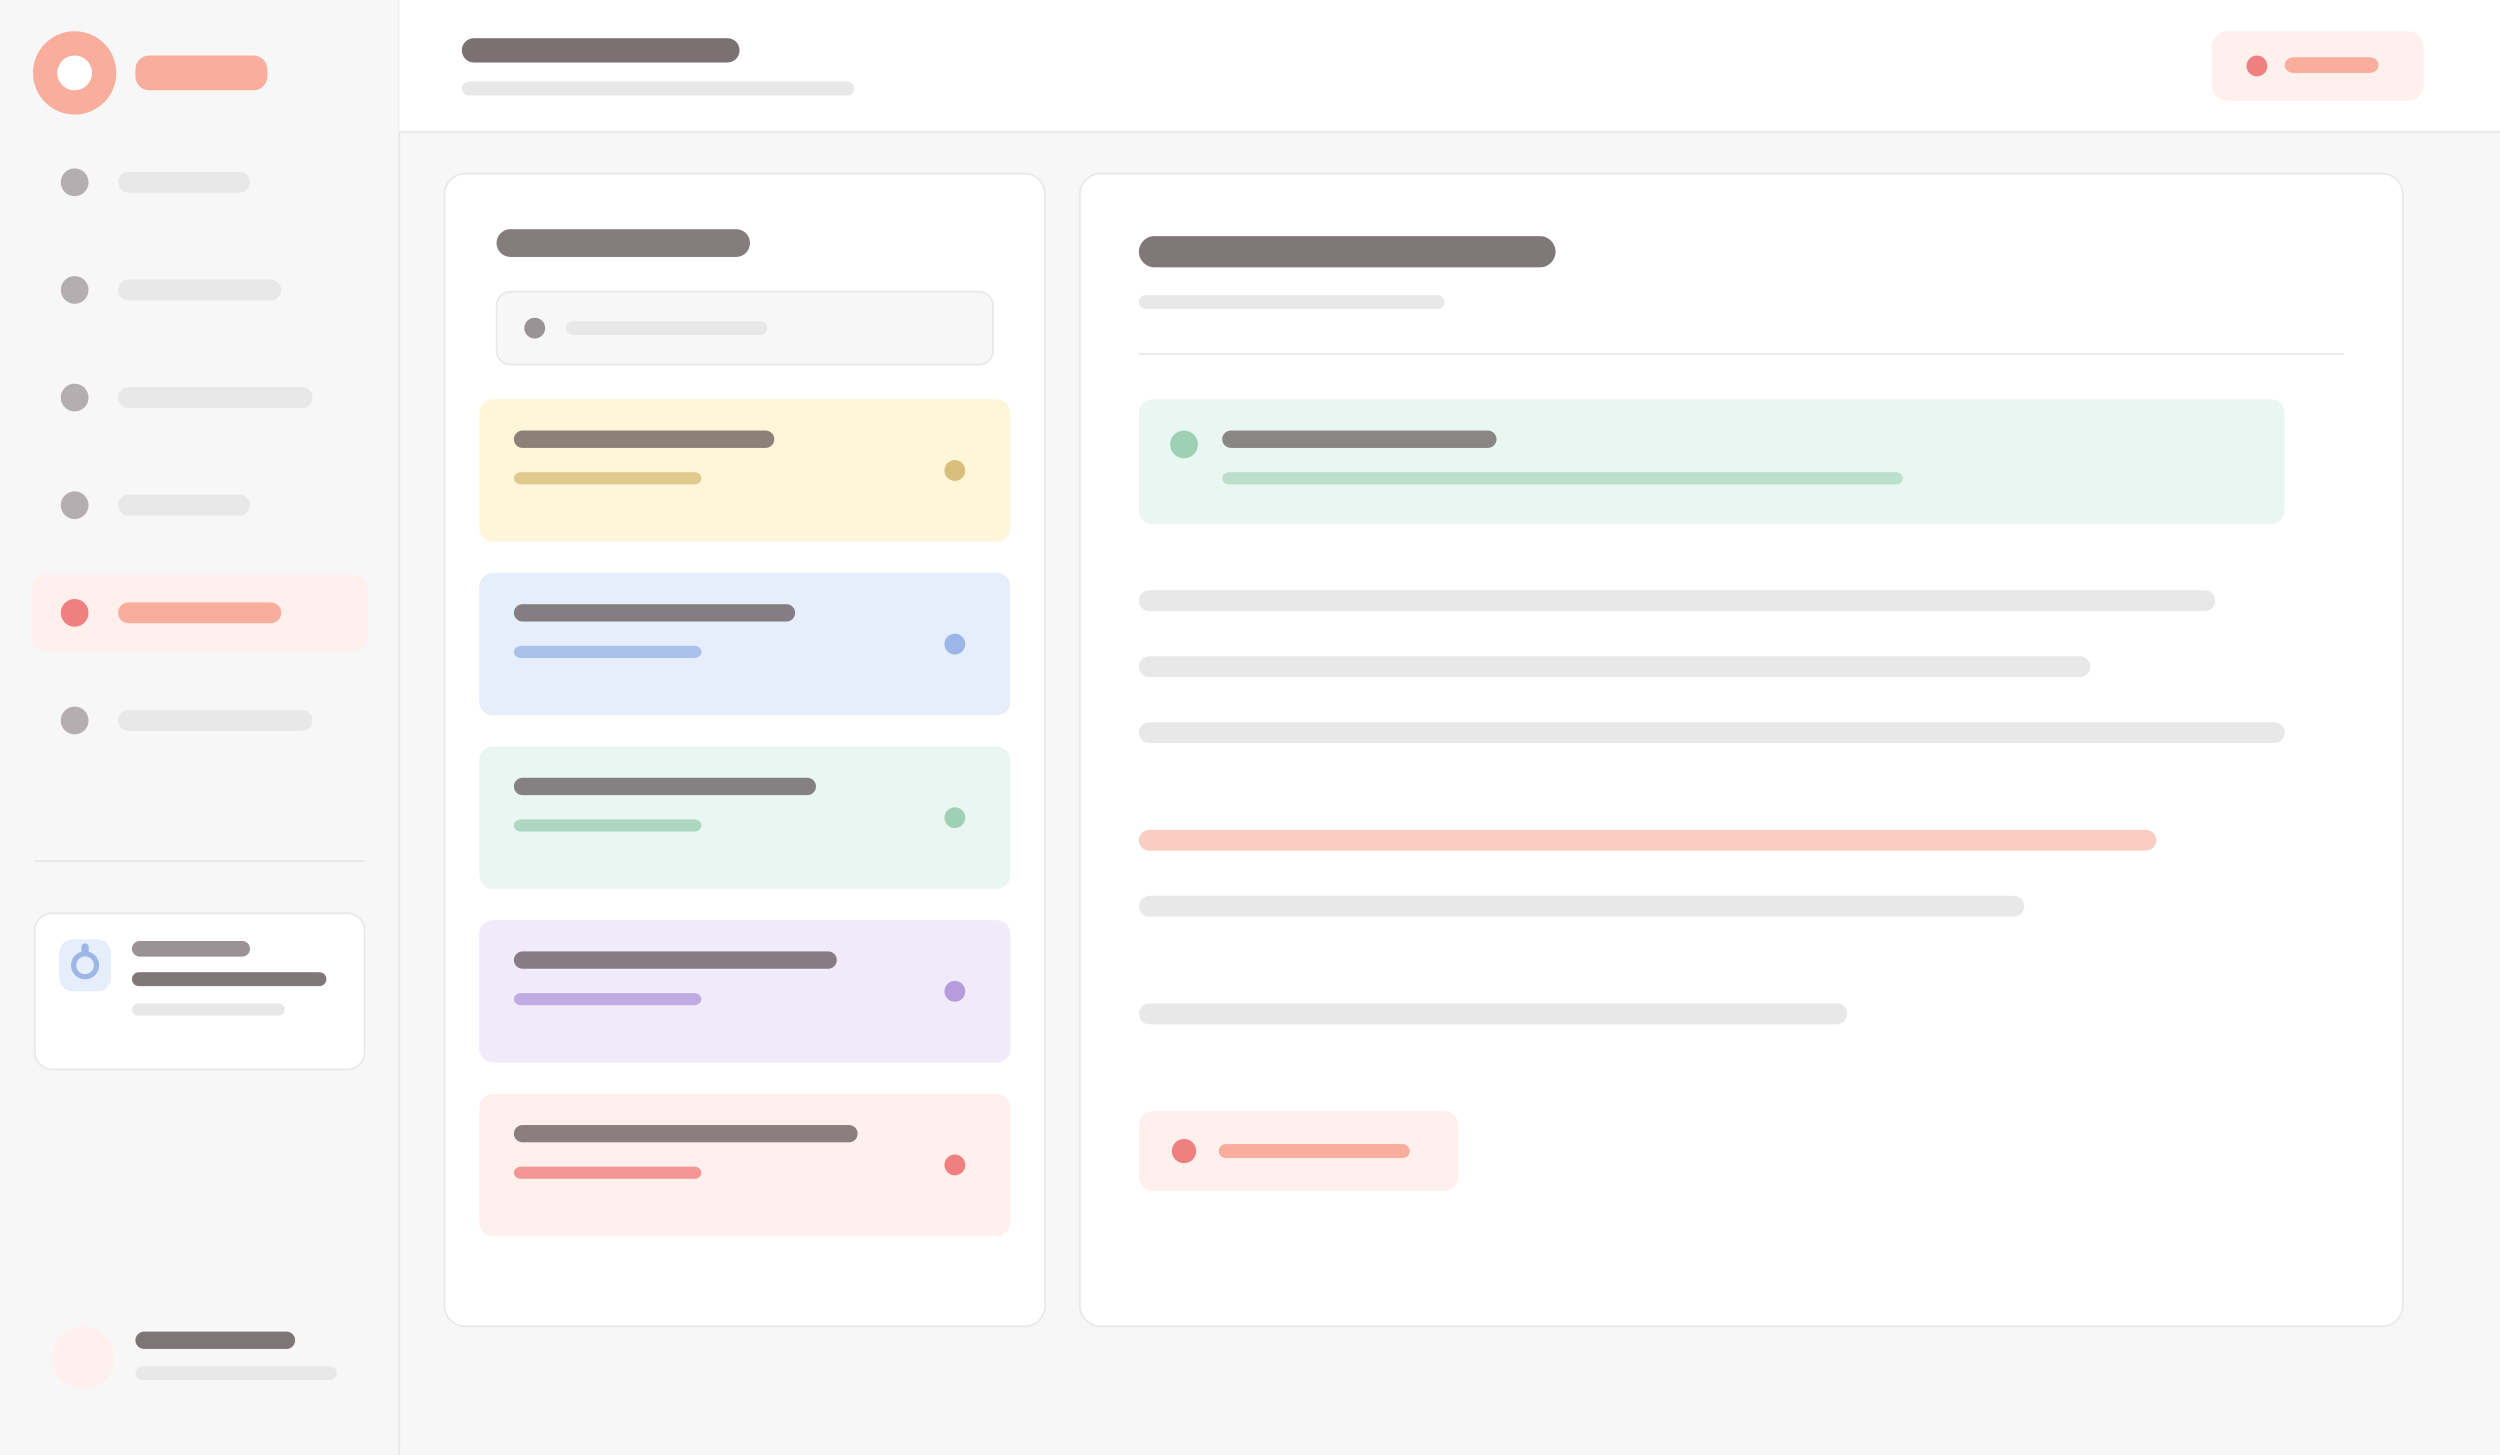
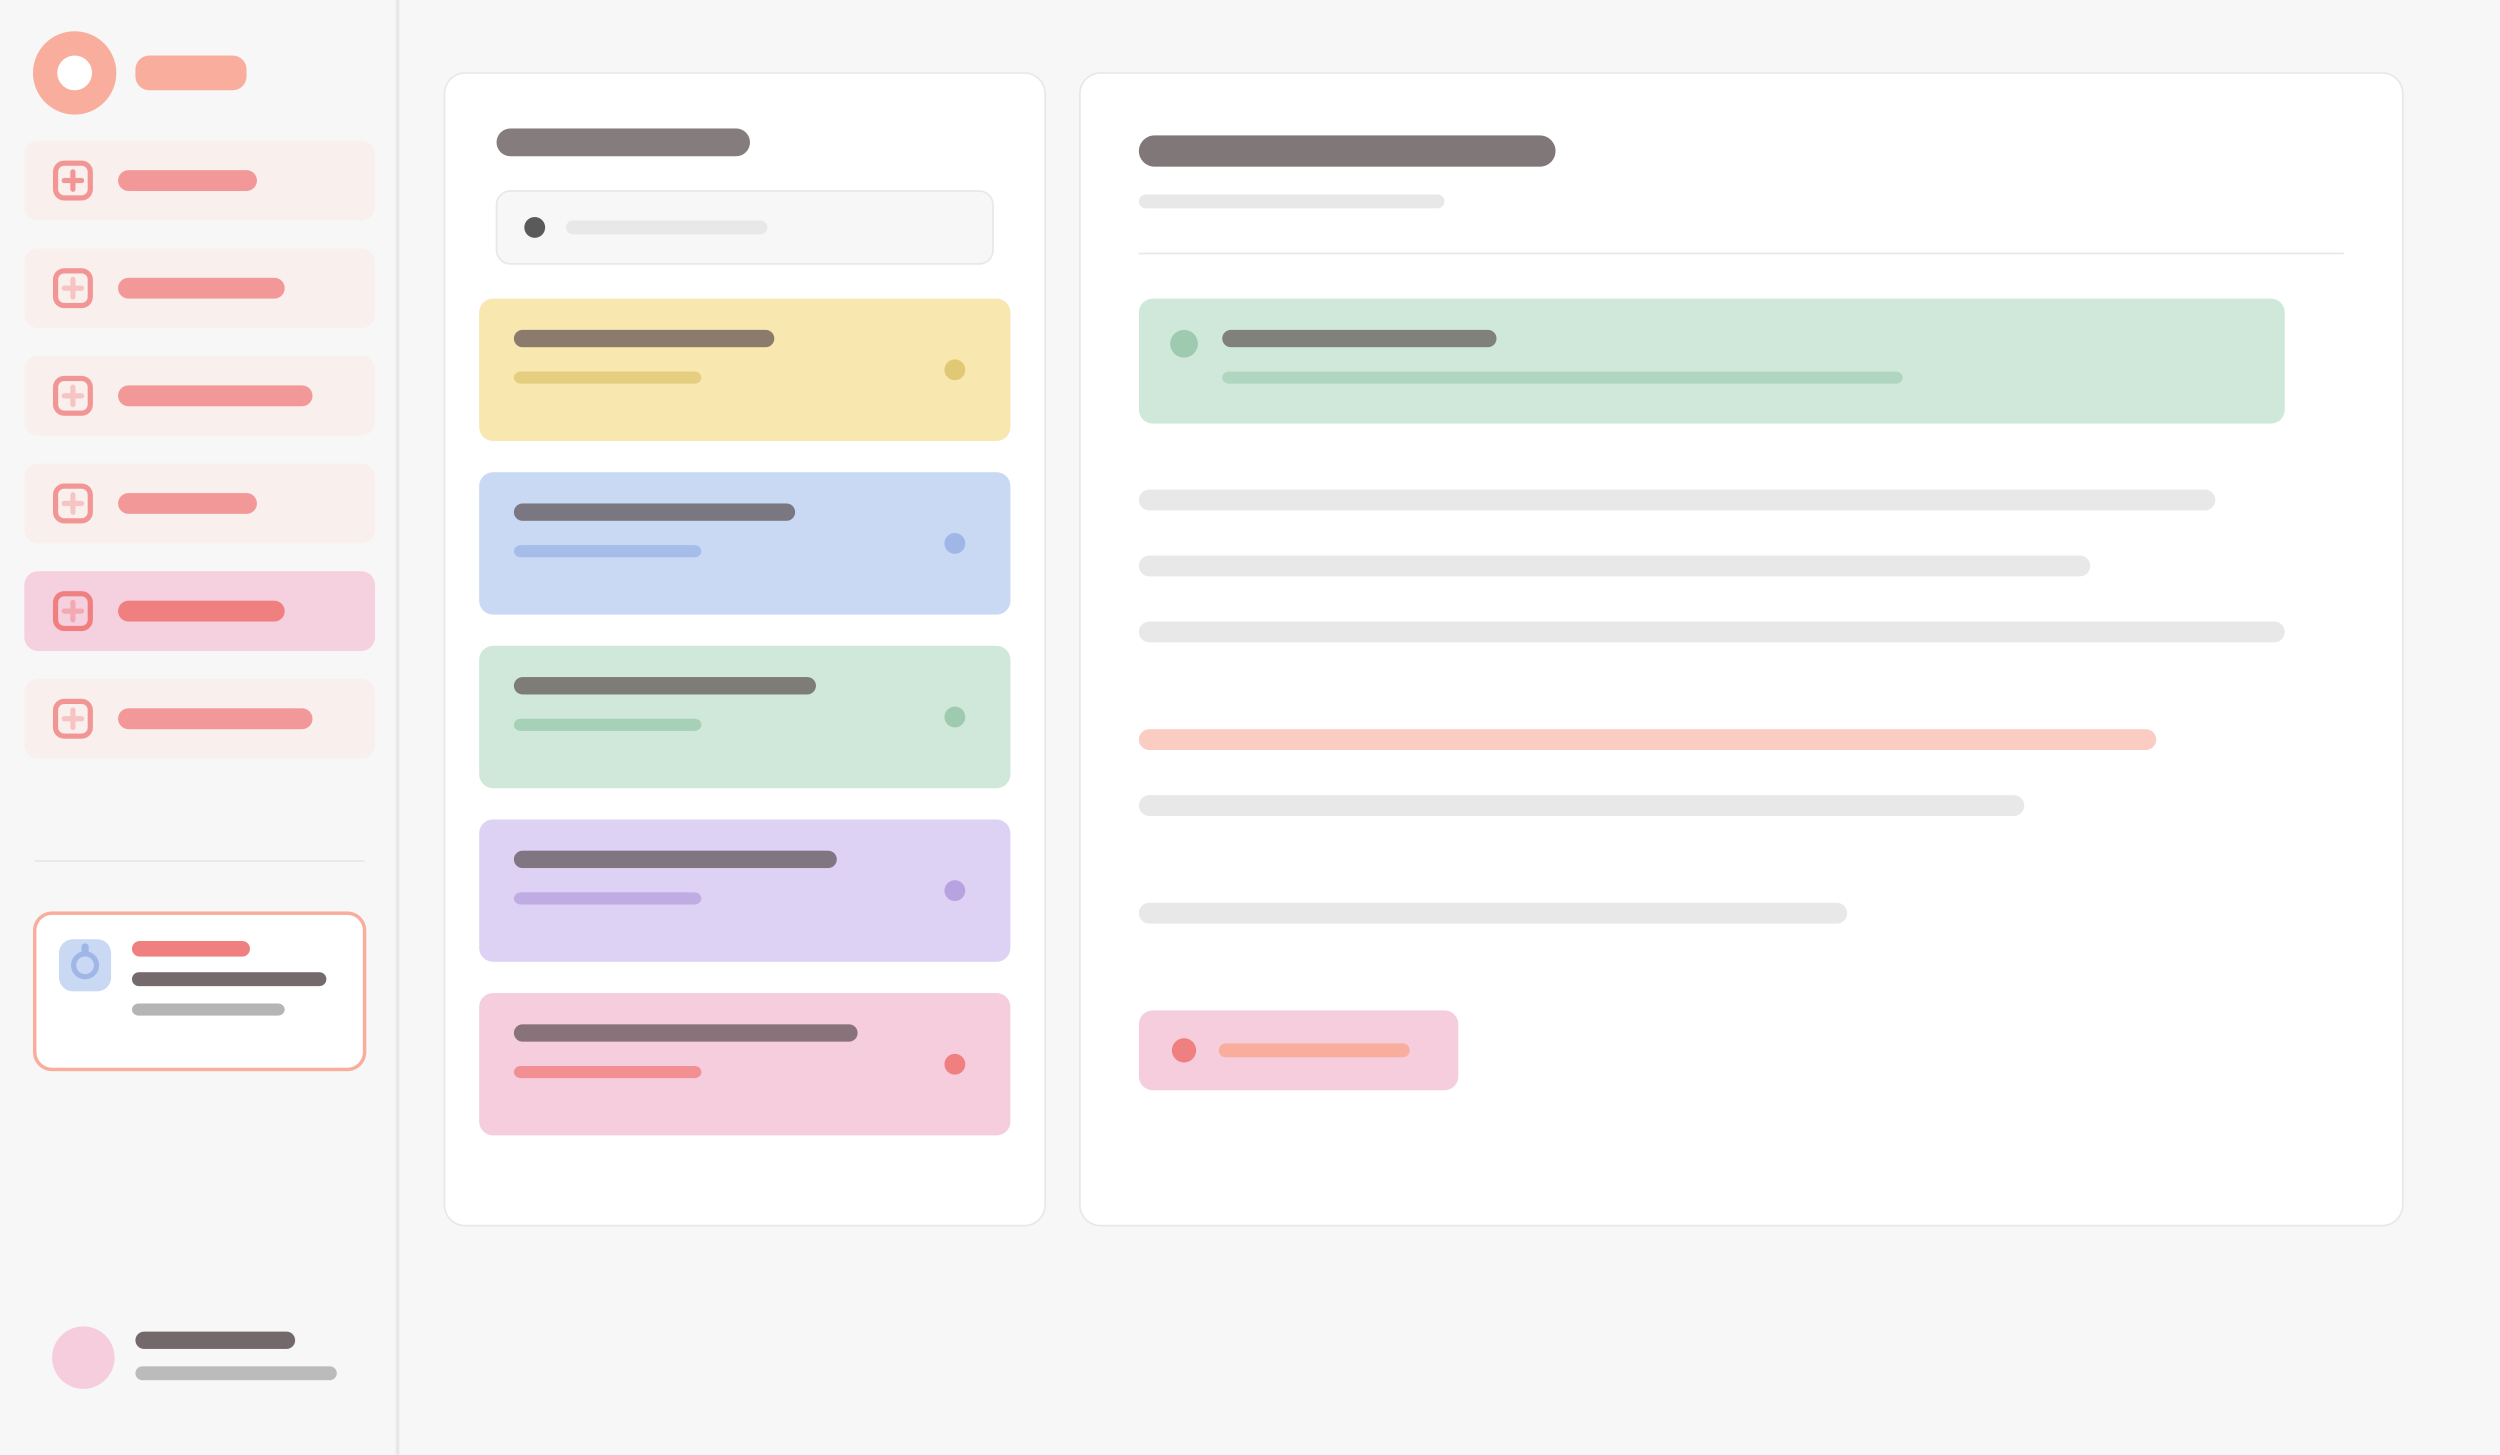
<svg xmlns="http://www.w3.org/2000/svg" viewBox="0 0 1440 838" role="img" aria-labelledby="title description">
  <rect width="1440" height="838" fill="#f7f7f7" />
  <rect width="230" height="838" fill="#f7f7f7" />
-   <line x1="230" y1="0" x2="230" y2="838" stroke="#e8e8e8" />
+   <line x1="229" y1="0" x2="229" y2="838" stroke="#e8e8e8" stroke-width="2" />
  <circle cx="43" cy="42" r="24" fill="#f8ad9d" />
  <circle cx="43" cy="42" r="10" fill="#ffffff" />
-   <rect x="78" y="32" width="76" height="20" rx="8" fill="#f8ad9d" opacity="1" />
-   <circle cx="43" cy="105" r="8" fill="#9a9295" opacity="0.72" />
-   <rect x="68" y="99" width="76" height="12" rx="6" fill="#e8e8e8" opacity="1" />
-   <circle cx="43" cy="167" r="8" fill="#9a9295" opacity="0.72" />
-   <rect x="68" y="161" width="94" height="12" rx="6" fill="#e8e8e8" opacity="1" />
-   <circle cx="43" cy="229" r="8" fill="#9a9295" opacity="0.72" />
-   <rect x="68" y="223" width="112" height="12" rx="6" fill="#e8e8e8" opacity="1" />
-   <circle cx="43" cy="291" r="8" fill="#9a9295" opacity="0.72" />
-   <rect x="68" y="285" width="76" height="12" rx="6" fill="#e8e8e8" opacity="1" />
-   <rect x="18" y="331" width="194" height="44" rx="8" fill="#fff0ed" stroke="none" />
-   <circle cx="43" cy="353" r="8" fill="#f08080" opacity="1" />
-   <rect x="68" y="347" width="94" height="12" rx="6" fill="#f8ad9d" opacity="1" />
-   <circle cx="43" cy="415" r="8" fill="#9a9295" opacity="0.72" />
-   <rect x="68" y="409" width="112" height="12" rx="6" fill="#e8e8e8" opacity="1" />
+   <rect x="78" y="32" width="64" height="20" rx="8" fill="#f8ad9d" opacity="1" />
+   <rect x="14" y="81" width="202" height="46" rx="8" fill="#fbe9e5" stroke="none" opacity="0.54" />
+   <g transform="translate(32 94)" fill="none" stroke="#f08080" stroke-width="3" stroke-linecap="round" stroke-linejoin="round" opacity="0.8">
+     <rect x="0" y="0" width="20" height="20" rx="5" />
+     <path d="M5 10h10M10 5v10" opacity="1" />
+   </g>
+   <rect x="68" y="98" width="80" height="12" rx="6" fill="#f08080" opacity="0.78" />
+   <rect x="14" y="143" width="202" height="46" rx="8" fill="#fbe9e5" stroke="none" opacity="0.54" />
+   <g transform="translate(32 156)" fill="none" stroke="#f08080" stroke-width="3" stroke-linecap="round" stroke-linejoin="round" opacity="0.8">
+     <rect x="0" y="0" width="20" height="20" rx="5" />
+     <path d="M5 10h10M10 5v10" opacity="0.48" />
+   </g>
+   <rect x="68" y="160" width="96" height="12" rx="6" fill="#f08080" opacity="0.78" />
+   <rect x="14" y="205" width="202" height="46" rx="8" fill="#fbe9e5" stroke="none" opacity="0.54" />
+   <g transform="translate(32 218)" fill="none" stroke="#f08080" stroke-width="3" stroke-linecap="round" stroke-linejoin="round" opacity="0.8">
+     <rect x="0" y="0" width="20" height="20" rx="5" />
+     <path d="M5 10h10M10 5v10" opacity="0.48" />
+   </g>
+   <rect x="68" y="222" width="112" height="12" rx="6" fill="#f08080" opacity="0.78" />
+   <rect x="14" y="267" width="202" height="46" rx="8" fill="#fbe9e5" stroke="none" opacity="0.54" />
+   <g transform="translate(32 280)" fill="none" stroke="#f08080" stroke-width="3" stroke-linecap="round" stroke-linejoin="round" opacity="0.8">
+     <rect x="0" y="0" width="20" height="20" rx="5" />
+     <path d="M5 10h10M10 5v10" opacity="0.48" />
+   </g>
+   <rect x="68" y="284" width="80" height="12" rx="6" fill="#f08080" opacity="0.78" />
+   <rect x="14" y="329" width="202" height="46" rx="8" fill="#f5cddd" stroke="none" opacity="0.92" />
+   <g transform="translate(32 342)" fill="none" stroke="#f08080" stroke-width="3" stroke-linecap="round" stroke-linejoin="round" opacity="1">
+     <rect x="0" y="0" width="20" height="20" rx="5" />
+     <path d="M5 10h10M10 5v10" opacity="0.48" />
+   </g>
+   <rect x="68" y="346" width="96" height="12" rx="6" fill="#f08080" opacity="1" />
+   <rect x="14" y="391" width="202" height="46" rx="8" fill="#fbe9e5" stroke="none" opacity="0.54" />
+   <g transform="translate(32 404)" fill="none" stroke="#f08080" stroke-width="3" stroke-linecap="round" stroke-linejoin="round" opacity="0.8">
+     <rect x="0" y="0" width="20" height="20" rx="5" />
+     <path d="M5 10h10M10 5v10" opacity="0.48" />
+   </g>
+   <rect x="68" y="408" width="112" height="12" rx="6" fill="#f08080" opacity="0.78" />
  <line x1="20" y1="496" x2="210" y2="496" stroke="#e8e8e8" />
-   <rect x="20" y="526" width="190" height="90" rx="10" fill="#ffffff" stroke="#e8e8e8" />
-   <rect x="34" y="541" width="30" height="30" rx="8" fill="#e7eefb" stroke="none" />
-   <circle cx="49" cy="556" r="6.6" fill="none" stroke="#9bb6e7" stroke-width="3" />
-   <rect x="46.9" y="543.4" width="4.2" height="6.6" rx="2" fill="#9bb6e7" opacity="1" />
-   <rect x="76" y="542" width="68" height="9" rx="4.5" fill="#9a9295" opacity="1" />
-   <rect x="76" y="560" width="112" height="8" rx="4" fill="#56494c" opacity="0.75" />
-   <rect x="76" y="578" width="88" height="7" rx="3.5" fill="#e8e8e8" opacity="1" />
-   <circle cx="48" cy="782" r="18" fill="#fff0ed" />
-   <rect x="78" y="767" width="92" height="10" rx="5" fill="#56494c" opacity="0.75" />
-   <rect x="78" y="787" width="116" height="8" rx="4" fill="#e8e8e8" opacity="1" />
-   <rect x="230" width="1210" height="76" fill="#ffffff" />
-   <line x1="230" y1="76" x2="1440" y2="76" stroke="#e8e8e8" />
-   <rect x="266" y="22" width="160" height="14" rx="7" fill="#56494c" opacity="0.78" />
-   <rect x="266" y="47" width="226" height="8" rx="4" fill="#e8e8e8" opacity="1" />
-   <rect x="1274" y="18" width="122" height="40" rx="9" fill="#fff0ed" stroke="none" />
-   <circle cx="1300" cy="38" r="6" fill="#f08080" />
-   <rect x="1316" y="33" width="54" height="9" rx="5" fill="#f8ad9d" opacity="1" />
-   <rect x="256" y="100" width="346" height="664" rx="12" fill="#ffffff" stroke="#e8e8e8" />
-   <rect x="286" y="132" width="146" height="16" rx="8" fill="#56494c" opacity="0.72" />
-   <rect x="286" y="168" width="286" height="42" rx="8" fill="#f7f7f7" stroke="#e8e8e8" />
-   <circle cx="308" cy="189" r="6" fill="#9a9295" />
-   <rect x="326" y="185" width="116" height="8" rx="4" fill="#e8e8e8" opacity="1" />
-   <rect x="276" y="230" width="306" height="82" rx="8" fill="#fff5d8" stroke="none" />
-   <rect x="296" y="248" width="150" height="10" rx="5" fill="#56494c" opacity="0.68" />
-   <rect x="296" y="272" width="108" height="7" rx="4" fill="#d8bf7b" opacity="0.8" />
-   <circle cx="550" cy="271" r="6" fill="#d8bf7b" />
-   <rect x="276" y="330" width="306" height="82" rx="8" fill="#e7eefb" stroke="none" />
-   <rect x="296" y="348" width="162" height="10" rx="5" fill="#56494c" opacity="0.68" />
-   <rect x="296" y="372" width="108" height="7" rx="4" fill="#9bb6e7" opacity="0.8" />
-   <circle cx="550" cy="371" r="6" fill="#9bb6e7" />
-   <rect x="276" y="430" width="306" height="82" rx="8" fill="#eaf6f1" stroke="none" />
-   <rect x="296" y="448" width="174" height="10" rx="5" fill="#56494c" opacity="0.68" />
-   <rect x="296" y="472" width="108" height="7" rx="4" fill="#9fd0b6" opacity="0.8" />
-   <circle cx="550" cy="471" r="6" fill="#9fd0b6" />
-   <rect x="276" y="530" width="306" height="82" rx="8" fill="#f0eafa" stroke="none" />
-   <rect x="296" y="548" width="186" height="10" rx="5" fill="#56494c" opacity="0.68" />
-   <rect x="296" y="572" width="108" height="7" rx="4" fill="#b49cdd" opacity="0.8" />
-   <circle cx="550" cy="571" r="6" fill="#b49cdd" />
-   <rect x="276" y="630" width="306" height="82" rx="8" fill="#fff0ed" stroke="none" />
-   <rect x="296" y="648" width="198" height="10" rx="5" fill="#56494c" opacity="0.68" />
-   <rect x="296" y="672" width="108" height="7" rx="4" fill="#f08080" opacity="0.8" />
-   <circle cx="550" cy="671" r="6" fill="#f08080" />
-   <rect x="622" y="100" width="762" height="664" rx="12" fill="#ffffff" stroke="#e8e8e8" />
-   <rect x="656" y="136" width="240" height="18" rx="9" fill="#56494c" opacity="0.75" />
-   <rect x="656" y="170" width="176" height="8" rx="4" fill="#e8e8e8" opacity="1" />
-   <line x1="656" y1="204" x2="1350" y2="204" stroke="#e8e8e8" />
-   <rect x="656" y="230" width="660" height="72" rx="8" fill="#eaf6f1" stroke="none" />
-   <circle cx="682" cy="256" r="8" fill="#9fd0b6" />
-   <rect x="704" y="248" width="158" height="10" rx="5" fill="#56494c" opacity="0.65" />
-   <rect x="704" y="272" width="392" height="7" rx="4" fill="#9fd0b6" opacity="0.62" />
-   <rect x="656" y="340" width="620" height="12" rx="6" fill="#e8e8e8" opacity="1" />
-   <rect x="656" y="378" width="548" height="12" rx="6" fill="#e8e8e8" opacity="1" />
-   <rect x="656" y="416" width="660" height="12" rx="6" fill="#e8e8e8" opacity="1" />
-   <rect x="656" y="478" width="586" height="12" rx="6" fill="#f8ad9d" opacity="0.62" />
-   <rect x="656" y="516" width="510" height="12" rx="6" fill="#e8e8e8" opacity="1" />
-   <rect x="656" y="578" width="408" height="12" rx="6" fill="#e8e8e8" opacity="1" />
-   <rect x="656" y="640" width="184" height="46" rx="8" fill="#fff0ed" stroke="none" />
-   <circle cx="682" cy="663" r="7" fill="#f08080" />
-   <rect x="702" y="659" width="110" height="8" rx="4" fill="#f8ad9d" opacity="1" />
+   <rect x="20" y="526" width="190" height="90" rx="10" fill="#ffffff" stroke="#f8ad9d" stroke-width="2" />
+   <rect x="34" y="541" width="30" height="30" rx="8" fill="#c9d8f3" stroke="none" />
+   <circle cx="49" cy="556" r="6.6" fill="none" stroke="#9fb6e6" stroke-width="3" />
+   <rect x="46.9" y="543.4" width="4.2" height="6.6" rx="2" fill="#9fb6e6" opacity="1" />
+   <rect x="76" y="542" width="68" height="9" rx="4.5" fill="#f08080" opacity="1" />
+   <rect x="76" y="560" width="112" height="8" rx="4" fill="#56494c" opacity="0.82" />
+   <rect x="76" y="578" width="88" height="7" rx="4" fill="#5a5a5a" opacity="0.45" />
+   <circle cx="48" cy="782" r="18" fill="#f5cddd" />
+   <rect x="78" y="767" width="92" height="10" rx="5" fill="#56494c" opacity="0.82" />
+   <rect x="78" y="787" width="116" height="8" rx="4" fill="#5a5a5a" opacity="0.38" />
+   <g transform="translate(0 -58)">
+     <rect x="256" y="100" width="346" height="664" rx="12" fill="#ffffff" stroke="#e8e8e8" />
+     <rect x="286" y="132" width="146" height="16" rx="8" fill="#56494c" opacity="0.72" />
+     <rect x="286" y="168" width="286" height="42" rx="8" fill="#f7f7f7" stroke="#e8e8e8" />
+     <circle cx="308" cy="189" r="6" fill="#5a5a5a" />
+     <rect x="326" y="185" width="116" height="8" rx="4" fill="#e8e8e8" opacity="1" />
+     <rect x="276" y="230" width="306" height="82" rx="8" fill="#f8e7af" stroke="none" />
+     <rect x="296" y="248" width="150" height="10" rx="5" fill="#56494c" opacity="0.68" />
+     <rect x="296" y="272" width="108" height="7" rx="4" fill="#e0c874" opacity="0.8" />
+     <circle cx="550" cy="271" r="6" fill="#e0c874" />
+     <rect x="276" y="330" width="306" height="82" rx="8" fill="#c9d8f3" stroke="none" />
+     <rect x="296" y="348" width="162" height="10" rx="5" fill="#56494c" opacity="0.68" />
+     <rect x="296" y="372" width="108" height="7" rx="4" fill="#9fb6e6" opacity="0.8" />
+     <circle cx="550" cy="371" r="6" fill="#9fb6e6" />
+     <rect x="276" y="430" width="306" height="82" rx="8" fill="#cfe8da" stroke="none" />
+     <rect x="296" y="448" width="174" height="10" rx="5" fill="#56494c" opacity="0.68" />
+     <rect x="296" y="472" width="108" height="7" rx="4" fill="#9ecbb0" opacity="0.8" />
+     <circle cx="550" cy="471" r="6" fill="#9ecbb0" />
+     <rect x="276" y="530" width="306" height="82" rx="8" fill="#ded2f4" stroke="none" />
+     <rect x="296" y="548" width="186" height="10" rx="5" fill="#56494c" opacity="0.68" />
+     <rect x="296" y="572" width="108" height="7" rx="4" fill="#b8a2df" opacity="0.8" />
+     <circle cx="550" cy="571" r="6" fill="#b8a2df" />
+     <rect x="276" y="630" width="306" height="82" rx="8" fill="#f5cddd" stroke="none" />
+     <rect x="296" y="648" width="198" height="10" rx="5" fill="#56494c" opacity="0.68" />
+     <rect x="296" y="672" width="108" height="7" rx="4" fill="#f08080" opacity="0.8" />
+     <circle cx="550" cy="671" r="6" fill="#f08080" />
+     <rect x="622" y="100" width="762" height="664" rx="12" fill="#ffffff" stroke="#e8e8e8" />
+     <rect x="656" y="136" width="240" height="18" rx="9" fill="#56494c" opacity="0.75" />
+     <rect x="656" y="170" width="176" height="8" rx="4" fill="#e8e8e8" opacity="1" />
+     <line x1="656" y1="204" x2="1350" y2="204" stroke="#e8e8e8" />
+     <rect x="656" y="230" width="660" height="72" rx="8" fill="#cfe8da" stroke="none" />
+     <circle cx="682" cy="256" r="8" fill="#9ecbb0" />
+     <rect x="704" y="248" width="158" height="10" rx="5" fill="#56494c" opacity="0.65" />
+     <rect x="704" y="272" width="392" height="7" rx="4" fill="#9ecbb0" opacity="0.62" />
+     <rect x="656" y="340" width="620" height="12" rx="6" fill="#e8e8e8" opacity="1" />
+     <rect x="656" y="378" width="548" height="12" rx="6" fill="#e8e8e8" opacity="1" />
+     <rect x="656" y="416" width="660" height="12" rx="6" fill="#e8e8e8" opacity="1" />
+     <rect x="656" y="478" width="586" height="12" rx="6" fill="#f8ad9d" opacity="0.62" />
+     <rect x="656" y="516" width="510" height="12" rx="6" fill="#e8e8e8" opacity="1" />
+     <rect x="656" y="578" width="408" height="12" rx="6" fill="#e8e8e8" opacity="1" />
+     <rect x="656" y="640" width="184" height="46" rx="8" fill="#f5cddd" stroke="none" />
+     <circle cx="682" cy="663" r="7" fill="#f08080" />
+     <rect x="702" y="659" width="110" height="8" rx="4" fill="#f8ad9d" opacity="1" />
+   </g>
</svg>
